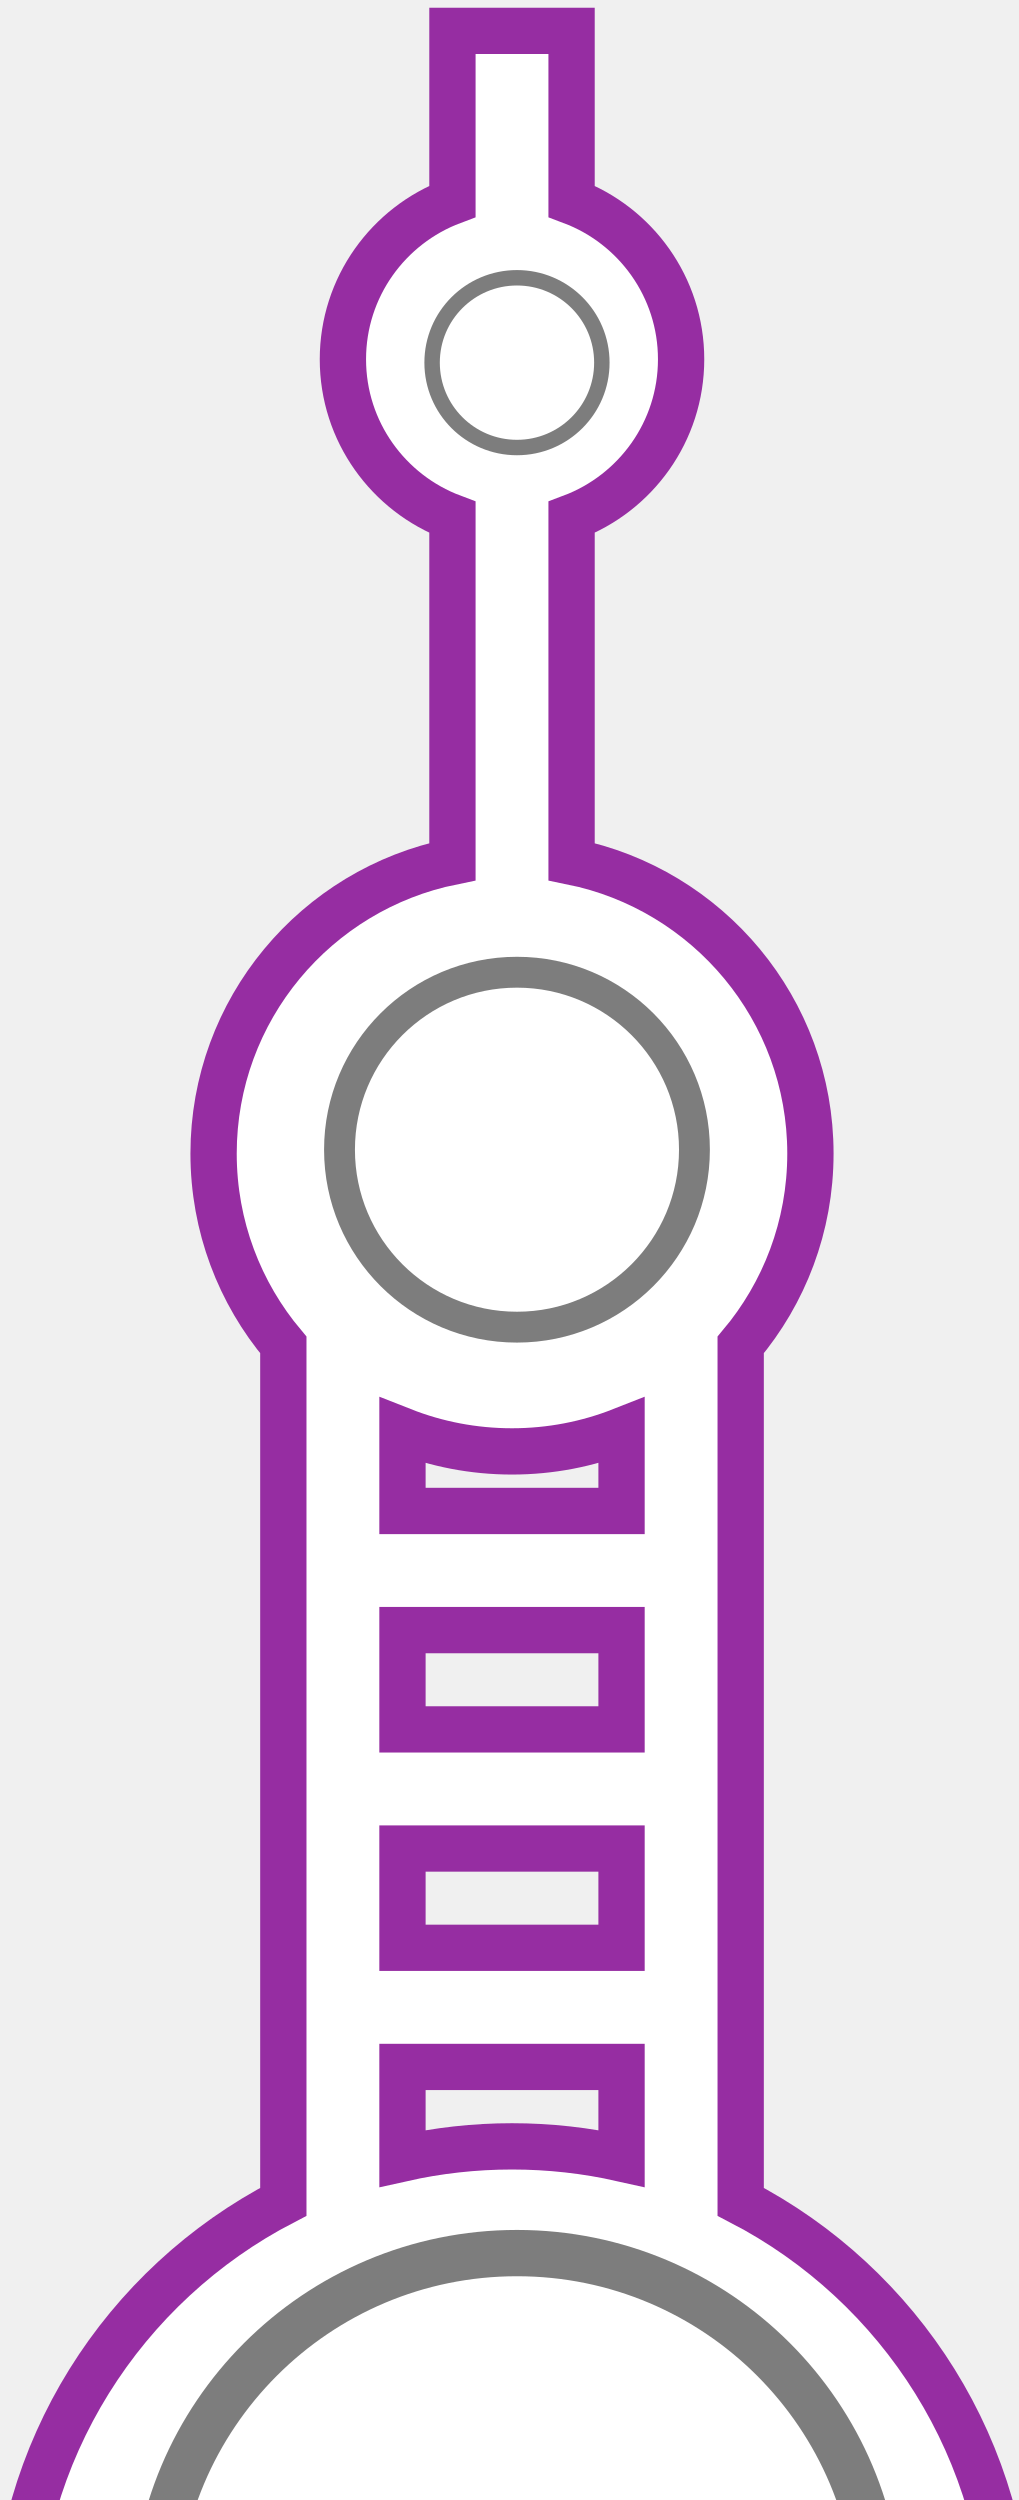
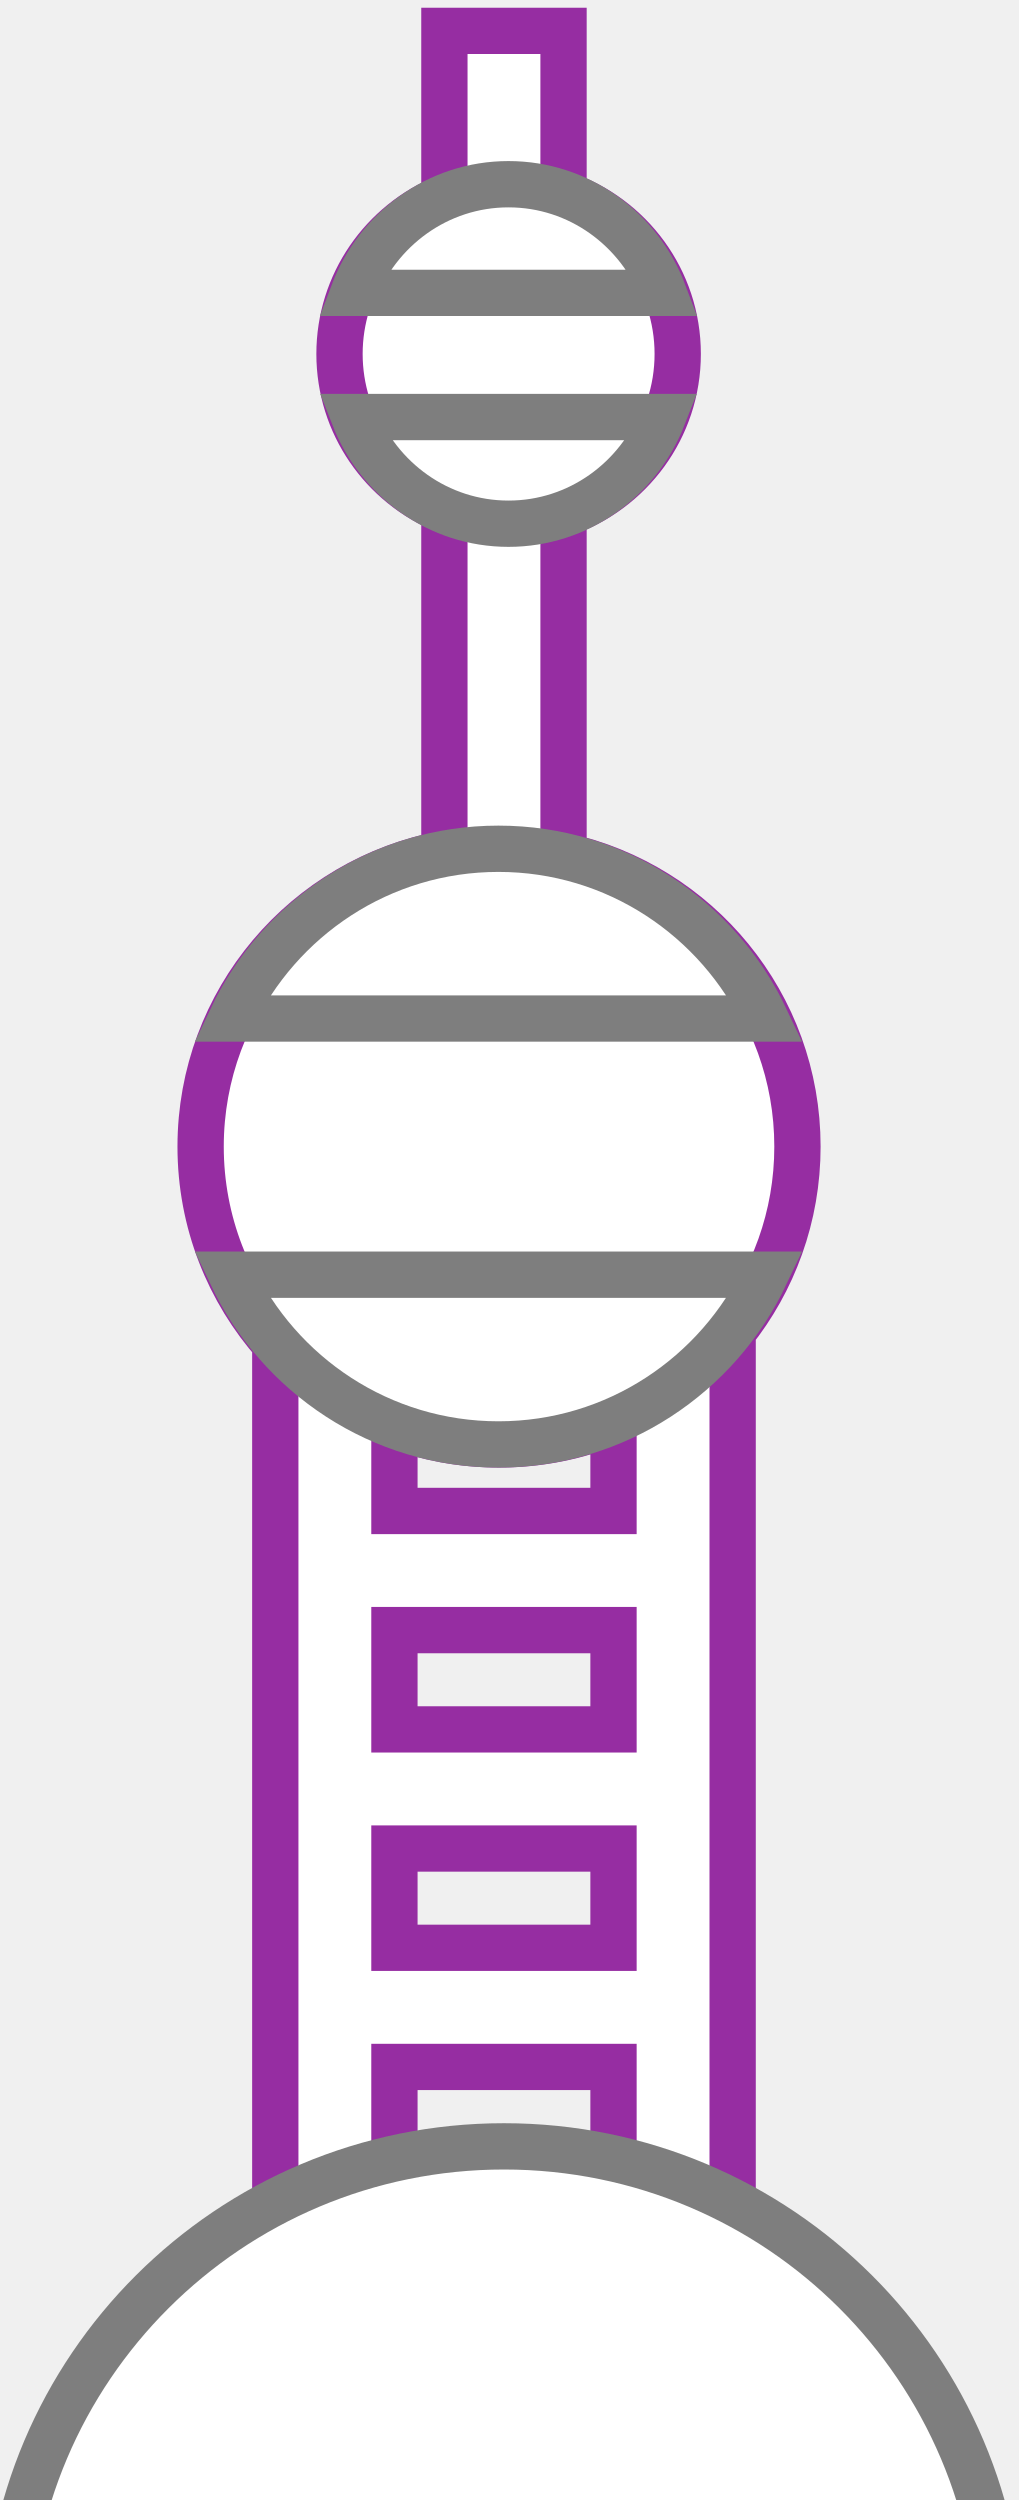
<svg xmlns="http://www.w3.org/2000/svg" xmlns:xlink="http://www.w3.org/1999/xlink" width="66px" height="162px" viewBox="0 0 66 162" version="1.1">
  <defs>
    <rect id="path-1" x="0" y="0" width="159" height="163" />
  </defs>
  <g id="Page-1" stroke="none" stroke-width="1" fill="none" fill-rule="evenodd">
    <g id="chalkboard-copy" transform="translate(-669, -54)">
      <g id="shbuilding3" transform="translate(622, 53)">
        <mask id="mask-2" fill="white">
          <use xlink:href="#path-1" />
        </mask>
        <g id="Mask" />
-         <g id="Group-4" mask="url(#mask-2)" fill="#FFFFFF">
+         <g id="Group-4" mask="url(#mask-2)" fill="#FFFFFF" stroke-width="3">
          <g transform="translate(21, 3)">
-             <path d="M66.276,110.064 L66.276,103.631 L52.08,103.631 L52.08,110.064 L66.276,110.064 Z M66.276,117.784 L52.08,117.784 L52.08,124.218 L66.276,124.218 L66.276,117.784 Z M66.276,131.938 L52.08,131.938 L52.08,137.867 C54.364,137.355 56.739,137.084 59.178,137.084 C61.616,137.084 63.992,137.355 66.276,137.867 L66.276,131.938 Z M73.996,140.678 C84.339,146.033 91.407,156.818 91.407,169.251 C91.407,175.718 89.495,181.74 86.204,186.783 L94.78,218.788 L118.479,218.788 L118.479,226.508 L0.521,226.508 L0.521,218.788 L23.403,218.788 L32.029,186.594 C28.813,181.59 26.949,175.638 26.949,169.251 C26.949,156.818 34.016,146.033 44.36,140.678 L44.36,85.152 C41.539,81.798 39.84,77.472 39.84,72.751 C39.84,63.411 46.487,55.62 55.318,53.835 L55.318,31.523 C51.17,29.964 48.22,25.968 48.22,21.284 C48.22,16.599 51.17,12.603 55.318,11.045 L55.318,1.20792265e-13 L63.038,1.20792265e-13 L63.038,11.045 C67.185,12.603 70.136,16.599 70.136,21.284 C70.136,25.968 67.185,29.964 63.038,31.523 L63.038,53.835 C71.868,55.62 78.515,63.411 78.515,72.751 C78.515,77.472 76.816,81.798 73.996,85.152 L73.996,140.678 Z M66.276,90.709 C64.078,91.575 61.684,92.051 59.178,92.051 C56.672,92.051 54.277,91.575 52.08,90.709 L52.08,95.911 L66.276,95.911 L66.276,90.709 Z M80.076,193.74 C75.371,197.744 69.498,200.42 63.038,201.19 L63.038,218.788 L86.788,218.788 L80.076,193.74 Z M38.139,193.62 L31.395,218.788 L55.318,218.788 L55.318,201.19 C48.793,200.413 42.868,197.69 38.139,193.62 Z" id="shbuilding3" stroke="#962DA2" stroke-width="3" />
-             <circle id="Oval-9" stroke="#7D7D7D" stroke-width="2" cx="59.5" cy="72.5" r="11.5" />
-             <circle id="Oval-9-Copy-2" stroke="#7D7D7D" stroke-width="3" cx="59.5" cy="167.5" r="23.5" />
-             <circle id="Oval-9-Copy" stroke="#7D7D7D" stroke-width="1" cx="59.5" cy="21.5" r="5.5" />
+             <path d="M65.755,90.129 C63.471,91.077 60.965,91.6 58.337,91.6 C55.953,91.6 53.668,91.169 51.559,90.381 L51.559,95.911 L65.755,95.911 L65.755,90.129 Z M73.475,84.311 L73.475,146.153 L65.755,146.153 L65.755,131.938 L51.559,131.938 L51.559,146.153 L43.839,146.153 L43.839,85.072 C40.828,81.669 39,77.197 39,72.3 C39,62.848 45.808,54.983 54.797,53.323 L54.797,31.057 C50.809,29.422 48,25.507 48,20.937 C48,16.367 50.809,12.451 54.797,10.816 L54.797,1.13686838e-13 L62.517,1.13686838e-13 L62.517,10.59 C66.822,12.065 69.916,16.14 69.916,20.937 C69.916,25.733 66.822,29.809 62.517,31.284 L62.517,53.452 C71.188,55.359 77.675,63.073 77.675,72.3 C77.675,76.841 76.104,81.015 73.475,84.311 Z M65.755,124.218 L65.755,117.784 L51.559,117.784 L51.559,124.218 L65.755,124.218 Z M65.755,110.064 L65.755,103.631 L51.559,103.631 L51.559,110.064 L65.755,110.064 Z M86.267,218.788 L78.002,187.942 L85.459,185.944 L94.259,218.788 L117.958,218.788 L117.958,226.508 L0,226.508 L0,218.788 L22.882,218.788 L31.855,185.301 L39.312,187.299 L30.875,218.788 L54.797,218.788 L54.797,199.465 L62.517,199.465 L62.517,218.788 L86.267,218.788 Z" id="shbuilding3" stroke="#962DA2" />
+             <path d="M41,80.6 L75.6,80.6 C72.52,87.105 65.931,91.6 58.3,91.6 C50.669,91.6 44.08,87.105 41,80.6 Z M41,64 C44.081,57.495 50.669,53 58.3,53 C65.931,53 72.519,57.495 75.6,64 L41,64 Z" id="Combined-Shape" stroke="#7E7E7E" />
+             <path d="M48.949,25.023 L68.951,25.023 C67.363,29.075 63.484,31.937 58.95,31.937 C54.416,31.937 50.537,29.075 48.949,25.023 Z M48.9,16.977 C50.456,12.859 54.369,9.937 58.95,9.937 C63.531,9.937 67.444,12.859 69,16.977 L48.9,16.977 Z" id="Combined-Shape" stroke="#7E7E7E" />
+             <ellipse id="Oval-8" stroke="#7E7E7E" cx="58.657" cy="169.251" rx="32.229" ry="32.167" />
          </g>
        </g>
      </g>
    </g>
  </g>
</svg>
